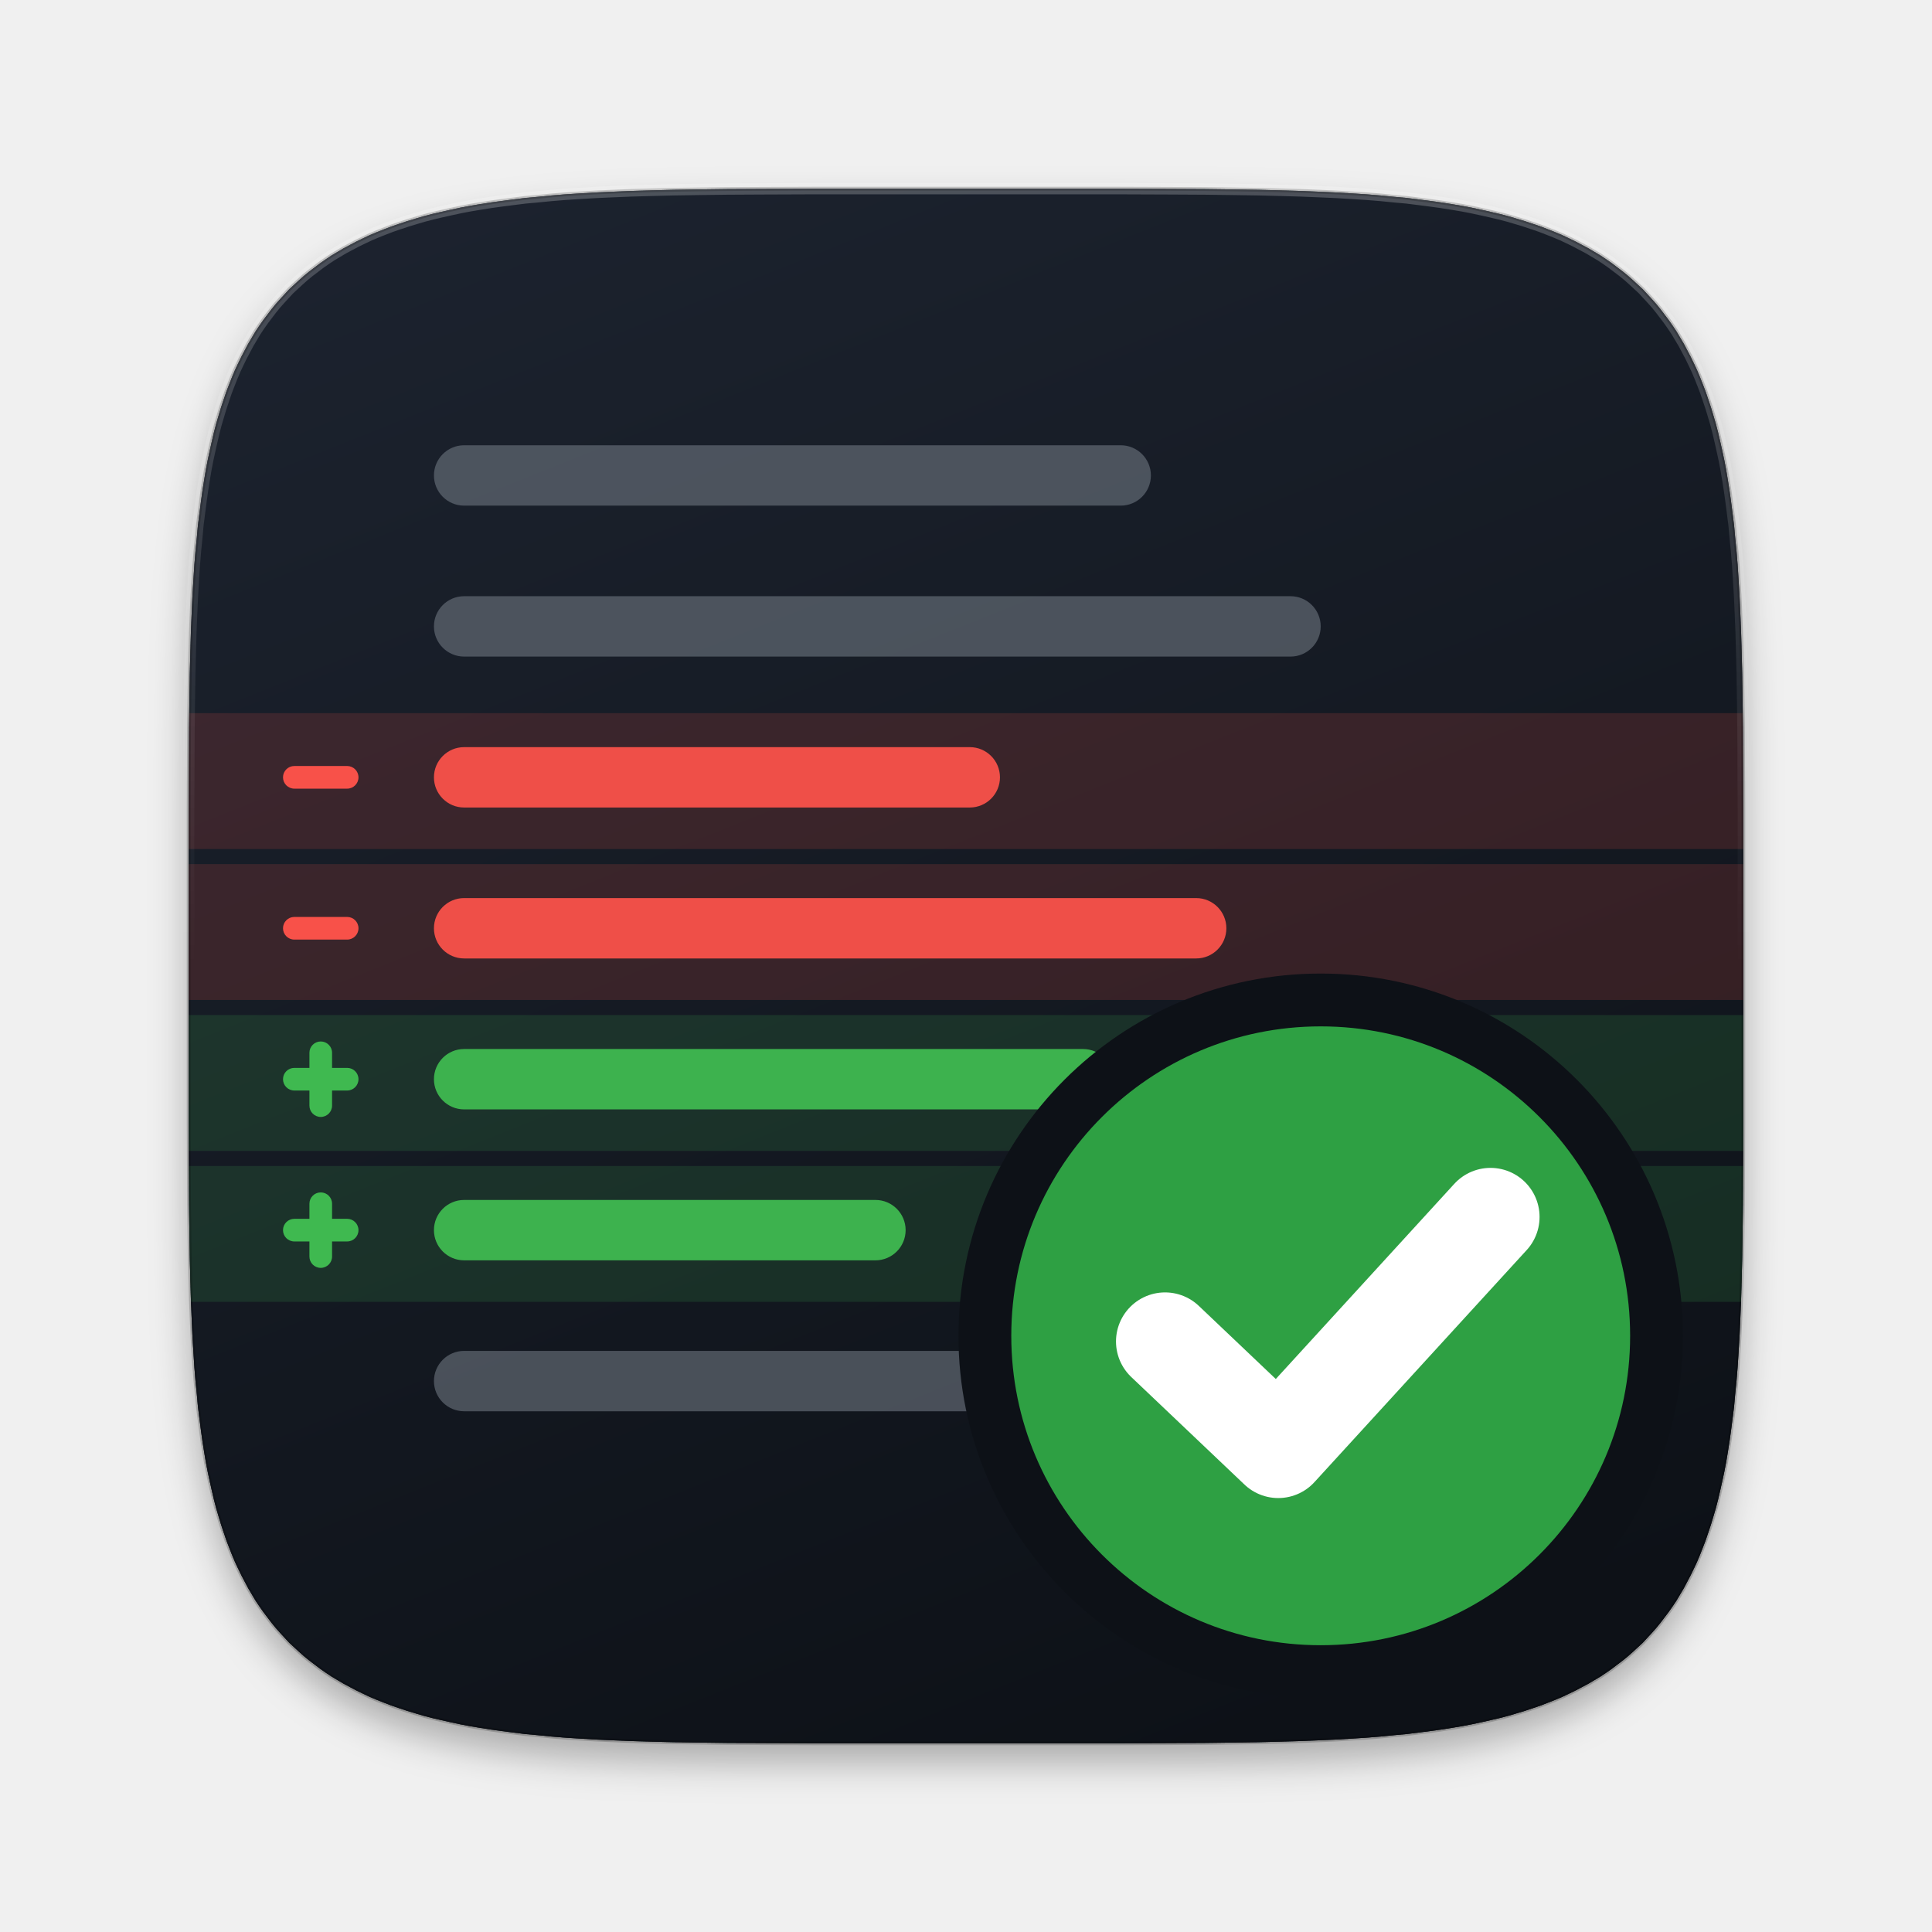
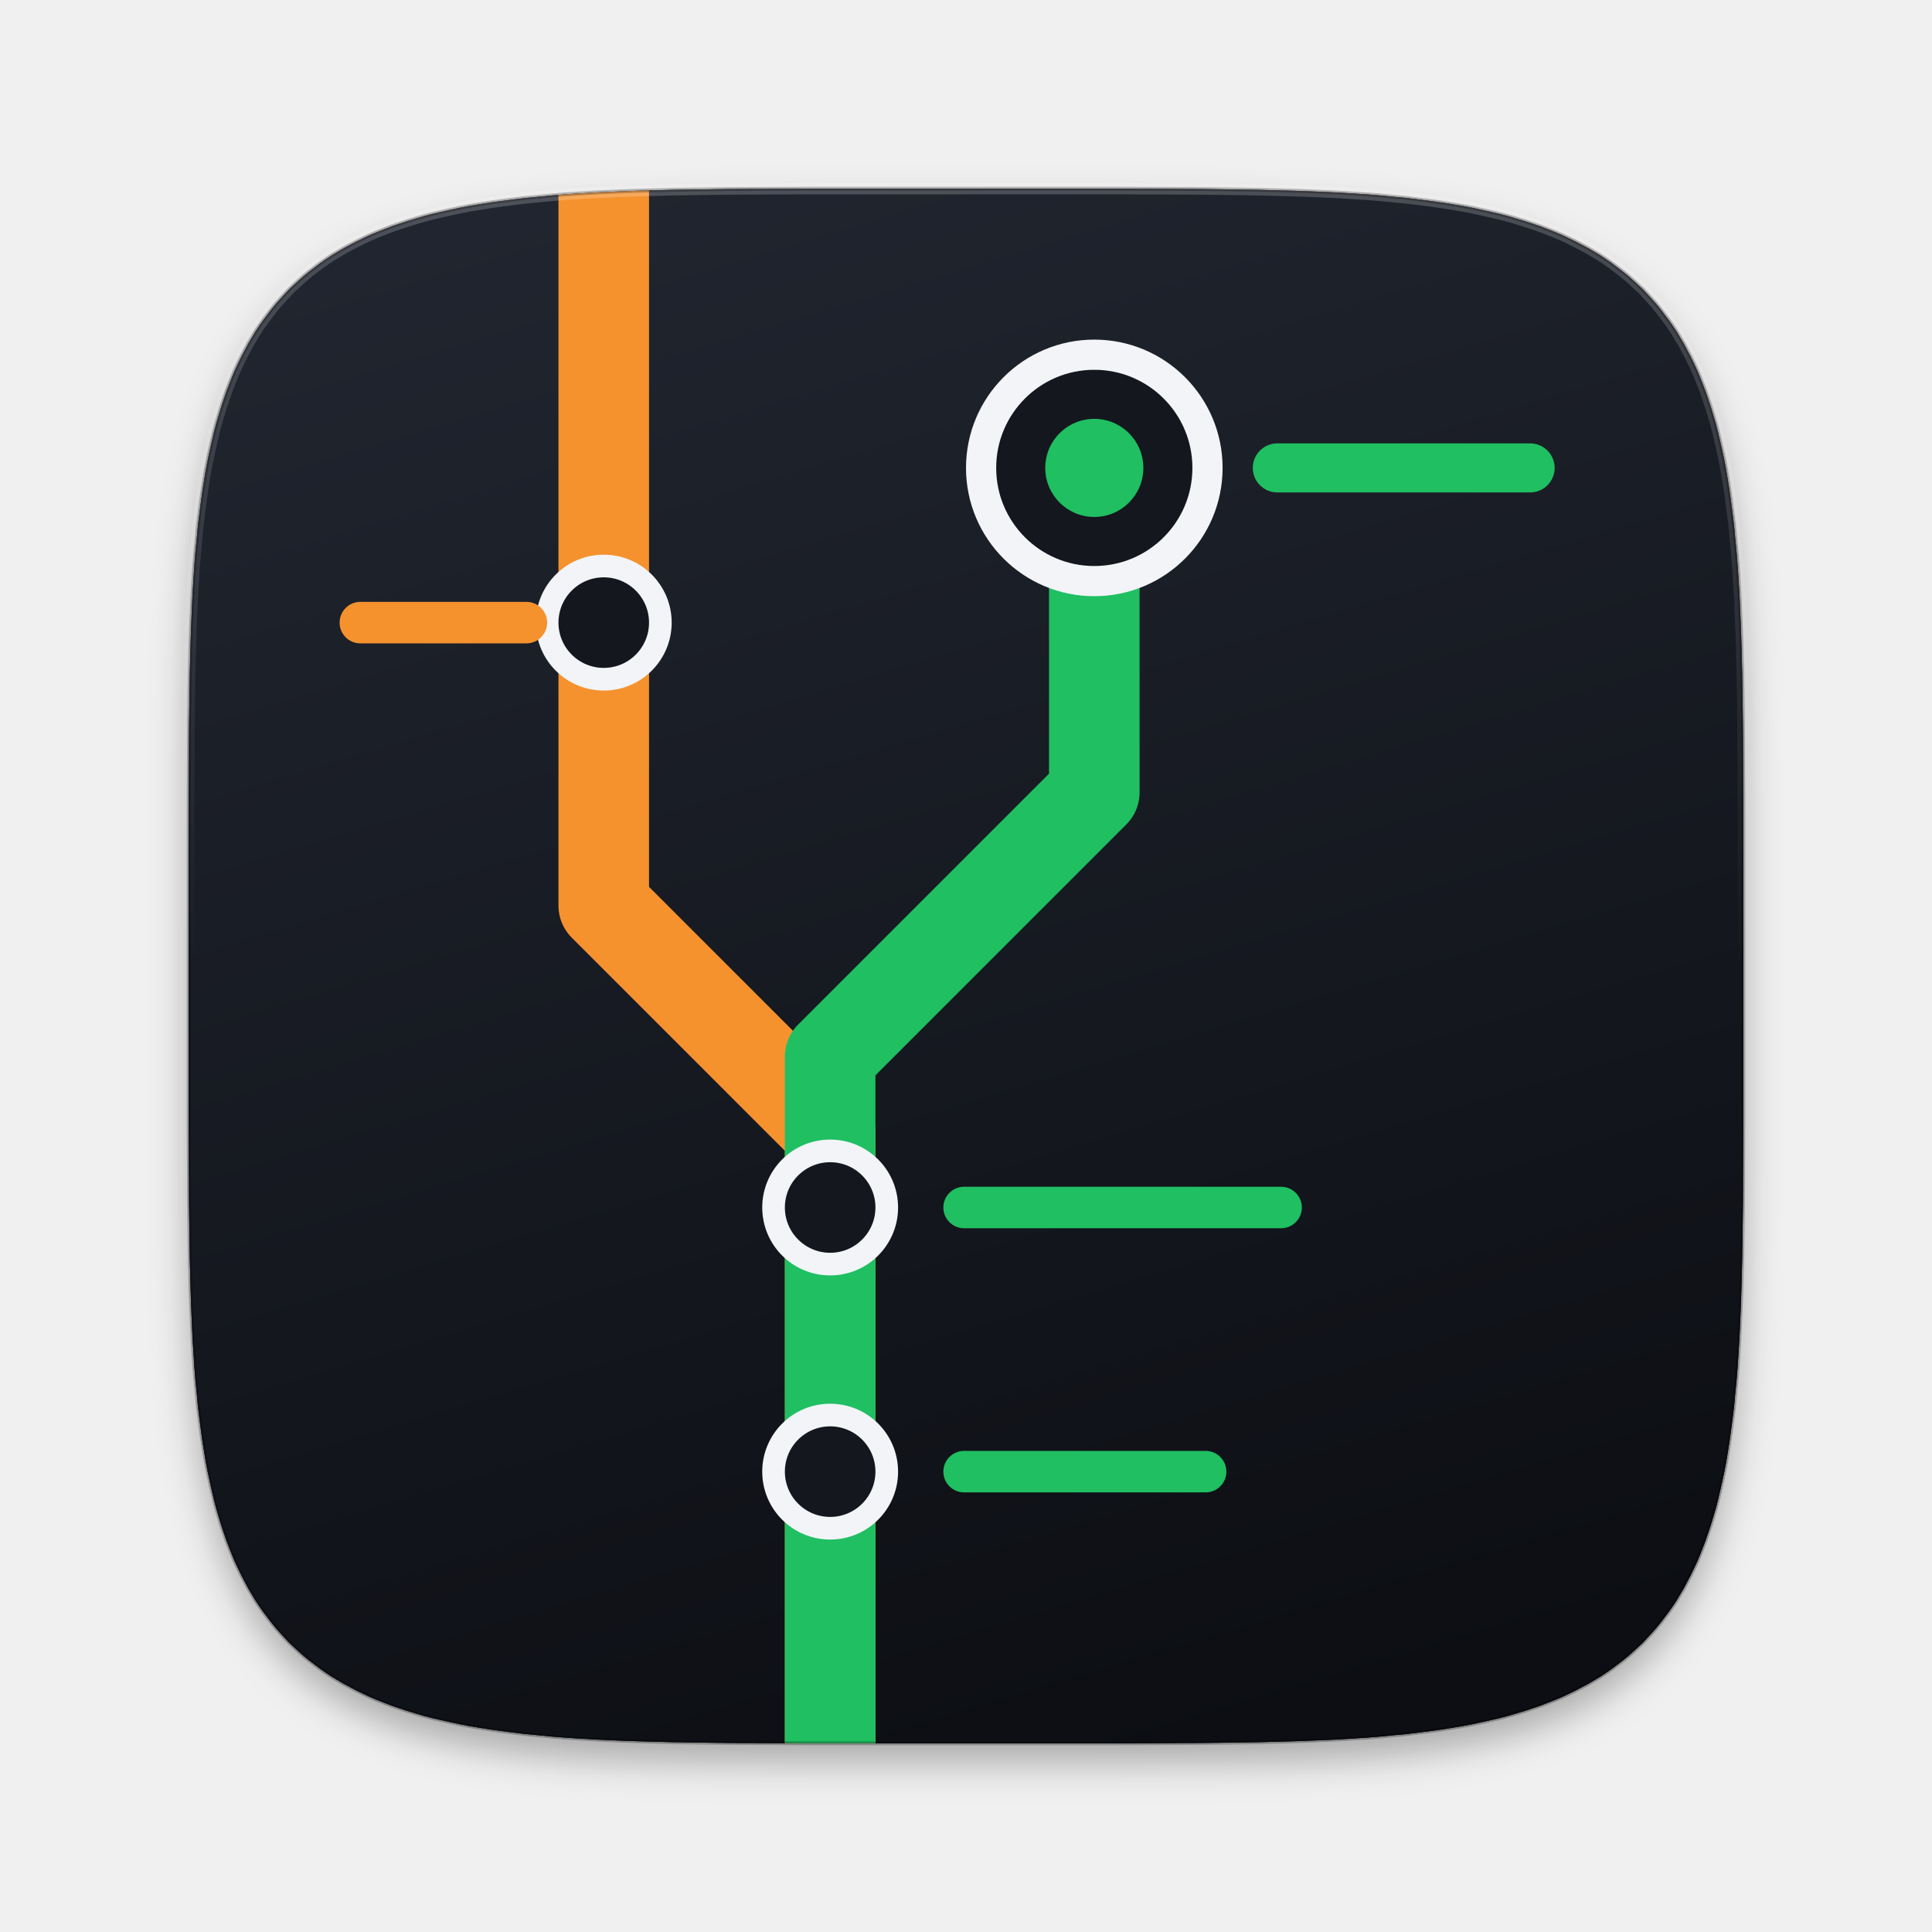
<svg xmlns="http://www.w3.org/2000/svg" viewBox="0 0 1024 1024" width="1024" height="1024">
  <defs>
    <path id="shape" d="M924.0,512.0L924.0,593.6L923.9,619.7L923.8,638.6L923.6,654.0L923.4,667.2L923.1,679.0L922.8,689.5L922.4,699.2L922.0,708.2L921.5,716.5L921.0,724.4L920.4,731.8L919.7,738.8L919.1,745.5L918.3,751.9L917.5,758.1L916.7,763.9L915.8,769.6L914.9,775.0L913.9,780.2L912.8,785.3L911.7,790.2L910.6,794.9L909.4,799.5L908.1,803.9L906.8,808.2L905.4,812.4L904.0,816.5L902.5,820.4L901.0,824.2L899.4,828.0L897.7,831.6L896.0,835.1L894.2,838.5L892.4,841.9L890.5,845.1L888.6,848.3L886.6,851.3L884.5,854.3L882.3,857.2L880.1,860.1L877.9,862.8L875.5,865.5L873.1,868.1L870.7,870.7L868.1,873.1L865.5,875.5L862.8,877.9L860.1,880.1L857.2,882.3L854.3,884.5L851.3,886.6L848.3,888.6L845.1,890.5L841.9,892.4L838.5,894.2L835.1,896.0L831.6,897.7L828.0,899.4L824.2,901.0L820.4,902.5L816.5,904.0L812.4,905.4L808.2,906.8L803.9,908.1L799.5,909.4L794.9,910.6L790.2,911.7L785.3,912.8L780.2,913.9L775.0,914.9L769.6,915.8L763.9,916.7L758.1,917.5L751.9,918.3L745.5,919.1L738.8,919.7L731.8,920.4L724.4,921.0L716.5,921.5L708.2,922.0L699.2,922.4L689.5,922.8L679.0,923.1L667.2,923.4L654.0,923.6L638.6,923.8L619.7,923.9L593.6,924.0L512.0,924.0L430.4,924.0L404.3,923.9L385.4,923.8L370.0,923.6L356.8,923.4L345.0,923.1L334.5,922.8L324.8,922.4L315.8,922.0L307.5,921.5L299.6,921.0L292.2,920.4L285.2,919.7L278.5,919.1L272.1,918.3L265.9,917.5L260.1,916.7L254.4,915.8L249.0,914.9L243.8,913.9L238.7,912.8L233.8,911.7L229.1,910.6L224.5,909.4L220.1,908.1L215.8,906.8L211.6,905.4L207.5,904.0L203.6,902.5L199.8,901.0L196.0,899.4L192.4,897.7L188.9,896.0L185.5,894.2L182.1,892.4L178.9,890.5L175.7,888.6L172.7,886.6L169.7,884.5L166.8,882.3L163.9,880.1L161.2,877.9L158.5,875.5L155.9,873.1L153.3,870.7L150.9,868.1L148.5,865.5L146.1,862.8L143.9,860.1L141.7,857.2L139.5,854.3L137.4,851.3L135.4,848.3L133.5,845.1L131.6,841.9L129.8,838.5L128.0,835.1L126.3,831.6L124.6,828.0L123.0,824.2L121.5,820.4L120.0,816.5L118.6,812.4L117.2,808.2L115.9,803.9L114.6,799.5L113.4,794.9L112.3,790.2L111.2,785.3L110.1,780.2L109.1,775.0L108.2,769.6L107.3,763.9L106.5,758.1L105.7,751.9L104.9,745.5L104.3,738.8L103.6,731.8L103.0,724.4L102.5,716.5L102.0,708.2L101.6,699.2L101.2,689.5L100.9,679.0L100.6,667.2L100.4,654.0L100.2,638.6L100.1,619.7L100.0,593.6L100.0,512.0L100.0,430.4L100.1,404.3L100.2,385.4L100.4,370.0L100.6,356.8L100.9,345.0L101.2,334.5L101.6,324.8L102.0,315.8L102.5,307.5L103.0,299.6L103.6,292.2L104.3,285.2L104.9,278.5L105.7,272.1L106.5,265.9L107.3,260.1L108.2,254.4L109.1,249.0L110.1,243.8L111.2,238.7L112.3,233.8L113.4,229.1L114.6,224.5L115.9,220.1L117.2,215.8L118.6,211.6L120.0,207.5L121.5,203.6L123.0,199.8L124.6,196.0L126.3,192.4L128.0,188.9L129.8,185.5L131.6,182.1L133.5,178.9L135.4,175.7L137.4,172.7L139.5,169.7L141.7,166.8L143.9,163.9L146.1,161.2L148.5,158.5L150.9,155.9L153.3,153.3L155.9,150.9L158.5,148.5L161.2,146.1L163.9,143.9L166.8,141.7L169.7,139.5L172.7,137.4L175.7,135.4L178.9,133.5L182.1,131.6L185.5,129.8L188.9,128.0L192.4,126.3L196.0,124.6L199.8,123.0L203.6,121.5L207.5,120.0L211.6,118.6L215.8,117.2L220.1,115.9L224.5,114.6L229.1,113.4L233.8,112.3L238.7,111.2L243.8,110.1L249.0,109.1L254.4,108.2L260.1,107.3L265.9,106.5L272.1,105.7L278.5,104.9L285.2,104.3L292.2,103.6L299.6,103.0L307.5,102.5L315.8,102.0L324.8,101.6L334.5,101.2L345.0,100.9L356.8,100.6L370.0,100.4L385.4,100.2L404.3,100.1L430.4,100.0L512.0,100.0L593.6,100.0L619.7,100.1L638.6,100.2L654.0,100.4L667.2,100.6L679.0,100.9L689.5,101.2L699.2,101.6L708.2,102.0L716.5,102.5L724.4,103.0L731.8,103.6L738.8,104.3L745.5,104.9L751.9,105.7L758.1,106.5L763.9,107.3L769.6,108.2L775.0,109.1L780.2,110.1L785.3,111.2L790.2,112.3L794.9,113.4L799.5,114.6L803.9,115.9L808.2,117.2L812.4,118.6L816.5,120.0L820.4,121.5L824.2,123.0L828.0,124.6L831.6,126.3L835.1,128.0L838.5,129.8L841.9,131.6L845.1,133.5L848.3,135.4L851.3,137.4L854.3,139.5L857.2,141.7L860.1,143.9L862.8,146.1L865.5,148.5L868.1,150.9L870.7,153.3L873.1,155.9L875.5,158.5L877.9,161.2L880.1,163.9L882.3,166.8L884.5,169.7L886.6,172.7L888.6,175.7L890.5,178.9L892.4,182.1L894.2,185.5L896.0,188.9L897.7,192.4L899.4,196.0L901.0,199.8L902.5,203.6L904.0,207.5L905.4,211.6L906.8,215.8L908.1,220.1L909.4,224.5L910.6,229.1L911.7,233.8L912.8,238.7L913.9,243.8L914.9,249.0L915.8,254.4L916.7,260.1L917.5,265.9L918.3,272.1L919.1,278.5L919.7,285.2L920.4,292.2L921.0,299.6L921.5,307.5L922.0,315.8L922.4,324.8L922.8,334.5L923.1,345.0L923.4,356.8L923.6,370.0L923.8,385.4L923.9,404.3L924.0,430.4Z" />
    <clipPath id="clip">
      <use href="#shape" />
    </clipPath>
-     <linearGradient id="bg" x1="0" y1="0" x2="0.4" y2="1">
-       <stop offset="0" stop-color="#1f2633" />
-       <stop offset="1" stop-color="#0d1117" />
+     <linearGradient id="bg" x1="0" y1="0" x2="0.3" y2="1">
+       <stop offset="0" stop-color="#252a35" />
+       <stop offset="1" stop-color="#0c0e13" />
    </linearGradient>
    <linearGradient id="rim" x1="0" y1="0" x2="0" y2="1">
-       <stop offset="0" stop-color="#fff" stop-opacity=".22" />
+       <stop offset="0" stop-color="#fff" stop-opacity=".2" />
      <stop offset=".5" stop-color="#fff" stop-opacity="0" />
    </linearGradient>
    <filter id="shadow" x="-10%" y="-10%" width="120%" height="125%">
      <feDropShadow dx="0" dy="10" stdDeviation="10" flood-color="#000" flood-opacity=".3" />
    </filter>
  </defs>
-   <use href="#shape" fill="#0d1117" filter="url(#shadow)" />
+   <use href="#shape" fill="#0c0e13" filter="url(#shadow)" />
  <g clip-path="url(#clip)">
    <rect width="1024" height="1024" fill="url(#bg)" />
-     <rect x="230" y="236" width="380" height="32" rx="16" fill="#6e7681" opacity="0.6" />
-     <rect x="230" y="316" width="470" height="32" rx="16" fill="#6e7681" opacity="0.6" />
-     <rect x="100" y="378" width="824" height="72" fill="#f85149" opacity=".16" />
-     <rect x="150" y="406" width="40" height="12" rx="6" fill="#f85149" />
-     <rect x="230" y="396" width="300" height="32" rx="16" fill="#f85149" opacity="0.95" />
-     <rect x="100" y="458" width="824" height="72" fill="#f85149" opacity=".16" />
-     <rect x="150" y="486" width="40" height="12" rx="6" fill="#f85149" />
-     <rect x="230" y="476" width="420" height="32" rx="16" fill="#f85149" opacity="0.95" />
-     <rect x="100" y="538" width="824" height="72" fill="#3fb950" opacity=".16" />
-     <rect x="150" y="566" width="40" height="12" rx="6" fill="#3fb950" />
-     <rect x="164" y="552" width="12" height="40" rx="6" fill="#3fb950" />
-     <rect x="230" y="556" width="360" height="32" rx="16" fill="#3fb950" opacity="0.95" />
-     <rect x="100" y="618" width="824" height="72" fill="#3fb950" opacity=".16" />
-     <rect x="150" y="646" width="40" height="12" rx="6" fill="#3fb950" />
-     <rect x="164" y="632" width="12" height="40" rx="6" fill="#3fb950" />
-     <rect x="230" y="636" width="250" height="32" rx="16" fill="#3fb950" opacity="0.95" />
-     <rect x="230" y="716" width="330" height="32" rx="16" fill="#6e7681" opacity="0.6" />
-     <circle cx="700" cy="708" r="178" fill="#2ea043" stroke="#0d1117" stroke-width="28" />
-     <path d="M617.5 711 L677.5 768 L790 645" fill="none" stroke="#fff" stroke-width="52" stroke-linecap="round" stroke-linejoin="round" />
+     <path d="M440 960 V600 L320 480 V100" fill="none" stroke="#f5922e" stroke-width="48" stroke-linejoin="round" />
+     <path d="M440 960 V560 L580 420 V250" fill="none" stroke="#1fbf62" stroke-width="48" stroke-linejoin="round" />
+     <circle cx="440" cy="780" r="30" fill="#14171e" stroke="#f2f4f7" stroke-width="12" />
+     <circle cx="440" cy="640" r="30" fill="#14171e" stroke="#f2f4f7" stroke-width="12" />
+     <circle cx="320" cy="330" r="30" fill="#14171e" stroke="#f2f4f7" stroke-width="12" />
+     <rect x="520" y="188" width="120" height="120" rx="60" fill="#14171e" stroke="#f2f4f7" stroke-width="16" />
+     <circle cx="580" cy="248" r="26" fill="#1fbf62" />
+     <rect x="500" y="769" width="150" height="22" rx="11" fill="#1fbf62" />
+     <rect x="500" y="629" width="190" height="22" rx="11" fill="#1fbf62" />
+     <rect x="180" y="319" width="110" height="22" rx="11" fill="#f5922e" />
+     <rect x="664" y="235" width="160" height="26" rx="13" fill="#1fbf62" />
  </g>
  <use href="#shape" fill="none" stroke="url(#rim)" stroke-width="6" />
-   <use href="#shape" fill="none" stroke="#000" stroke-opacity=".18" stroke-width="2" />
+   <use href="#shape" fill="none" stroke="#000" stroke-opacity=".25" stroke-width="2" />
</svg>
